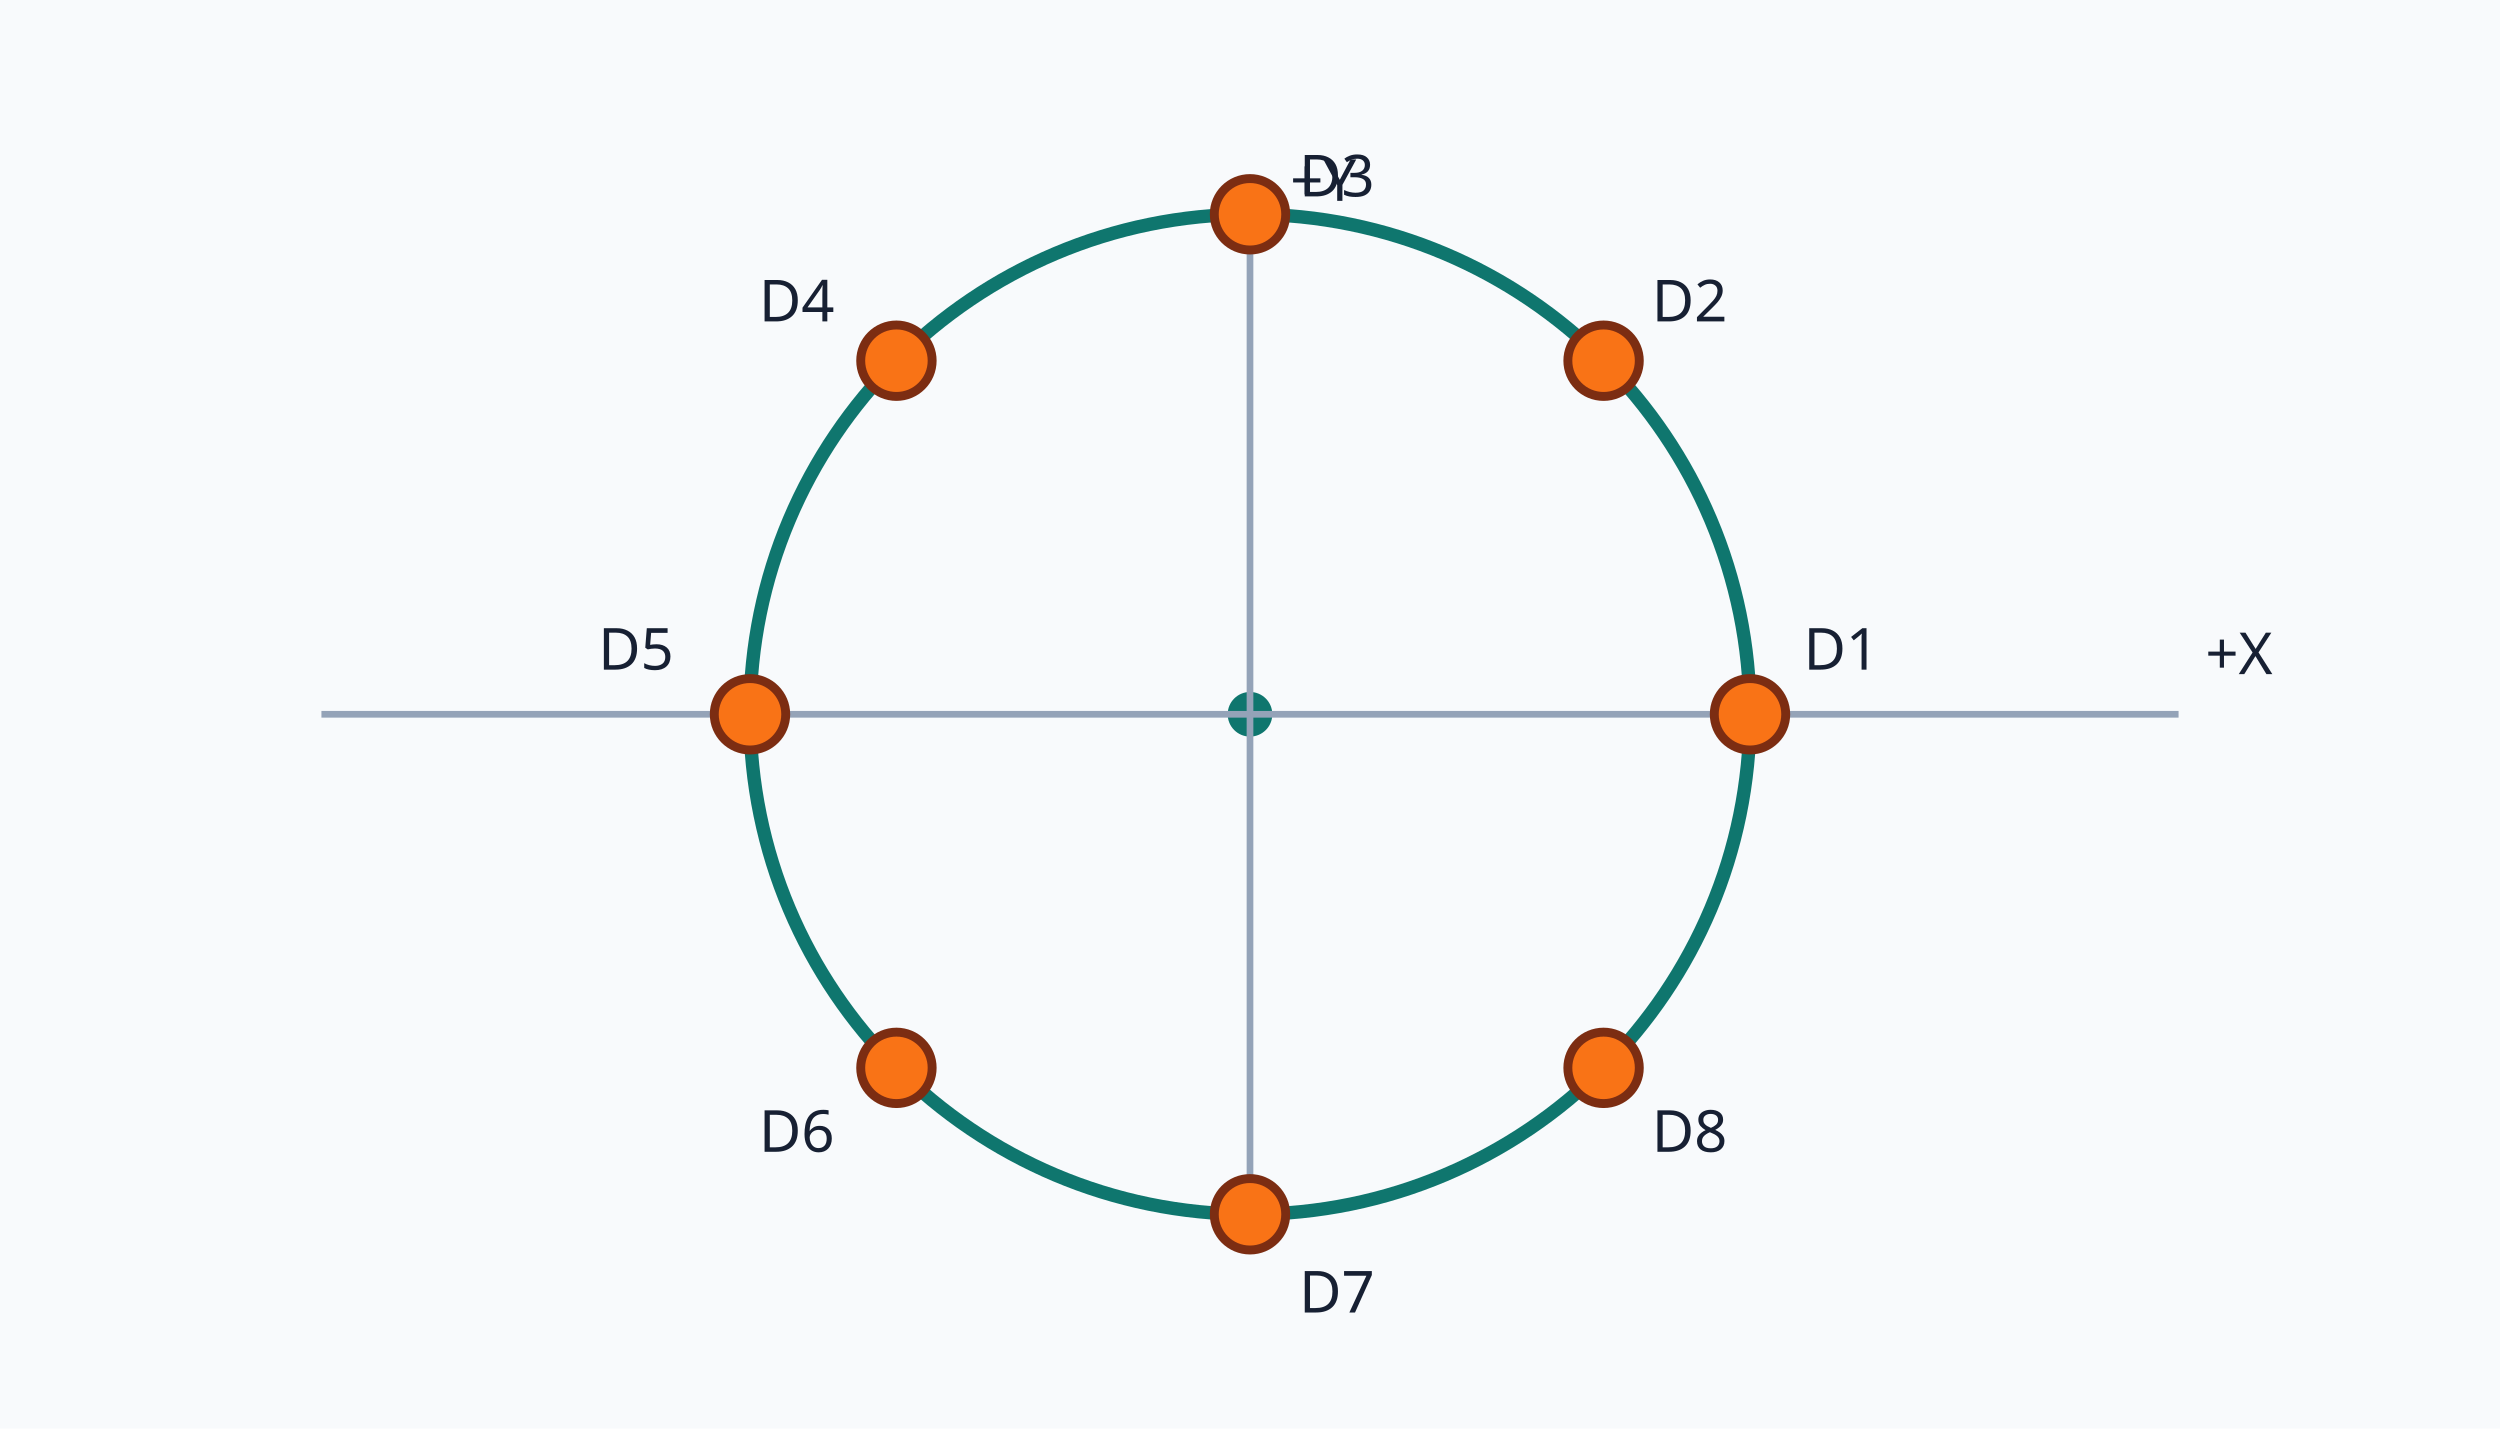
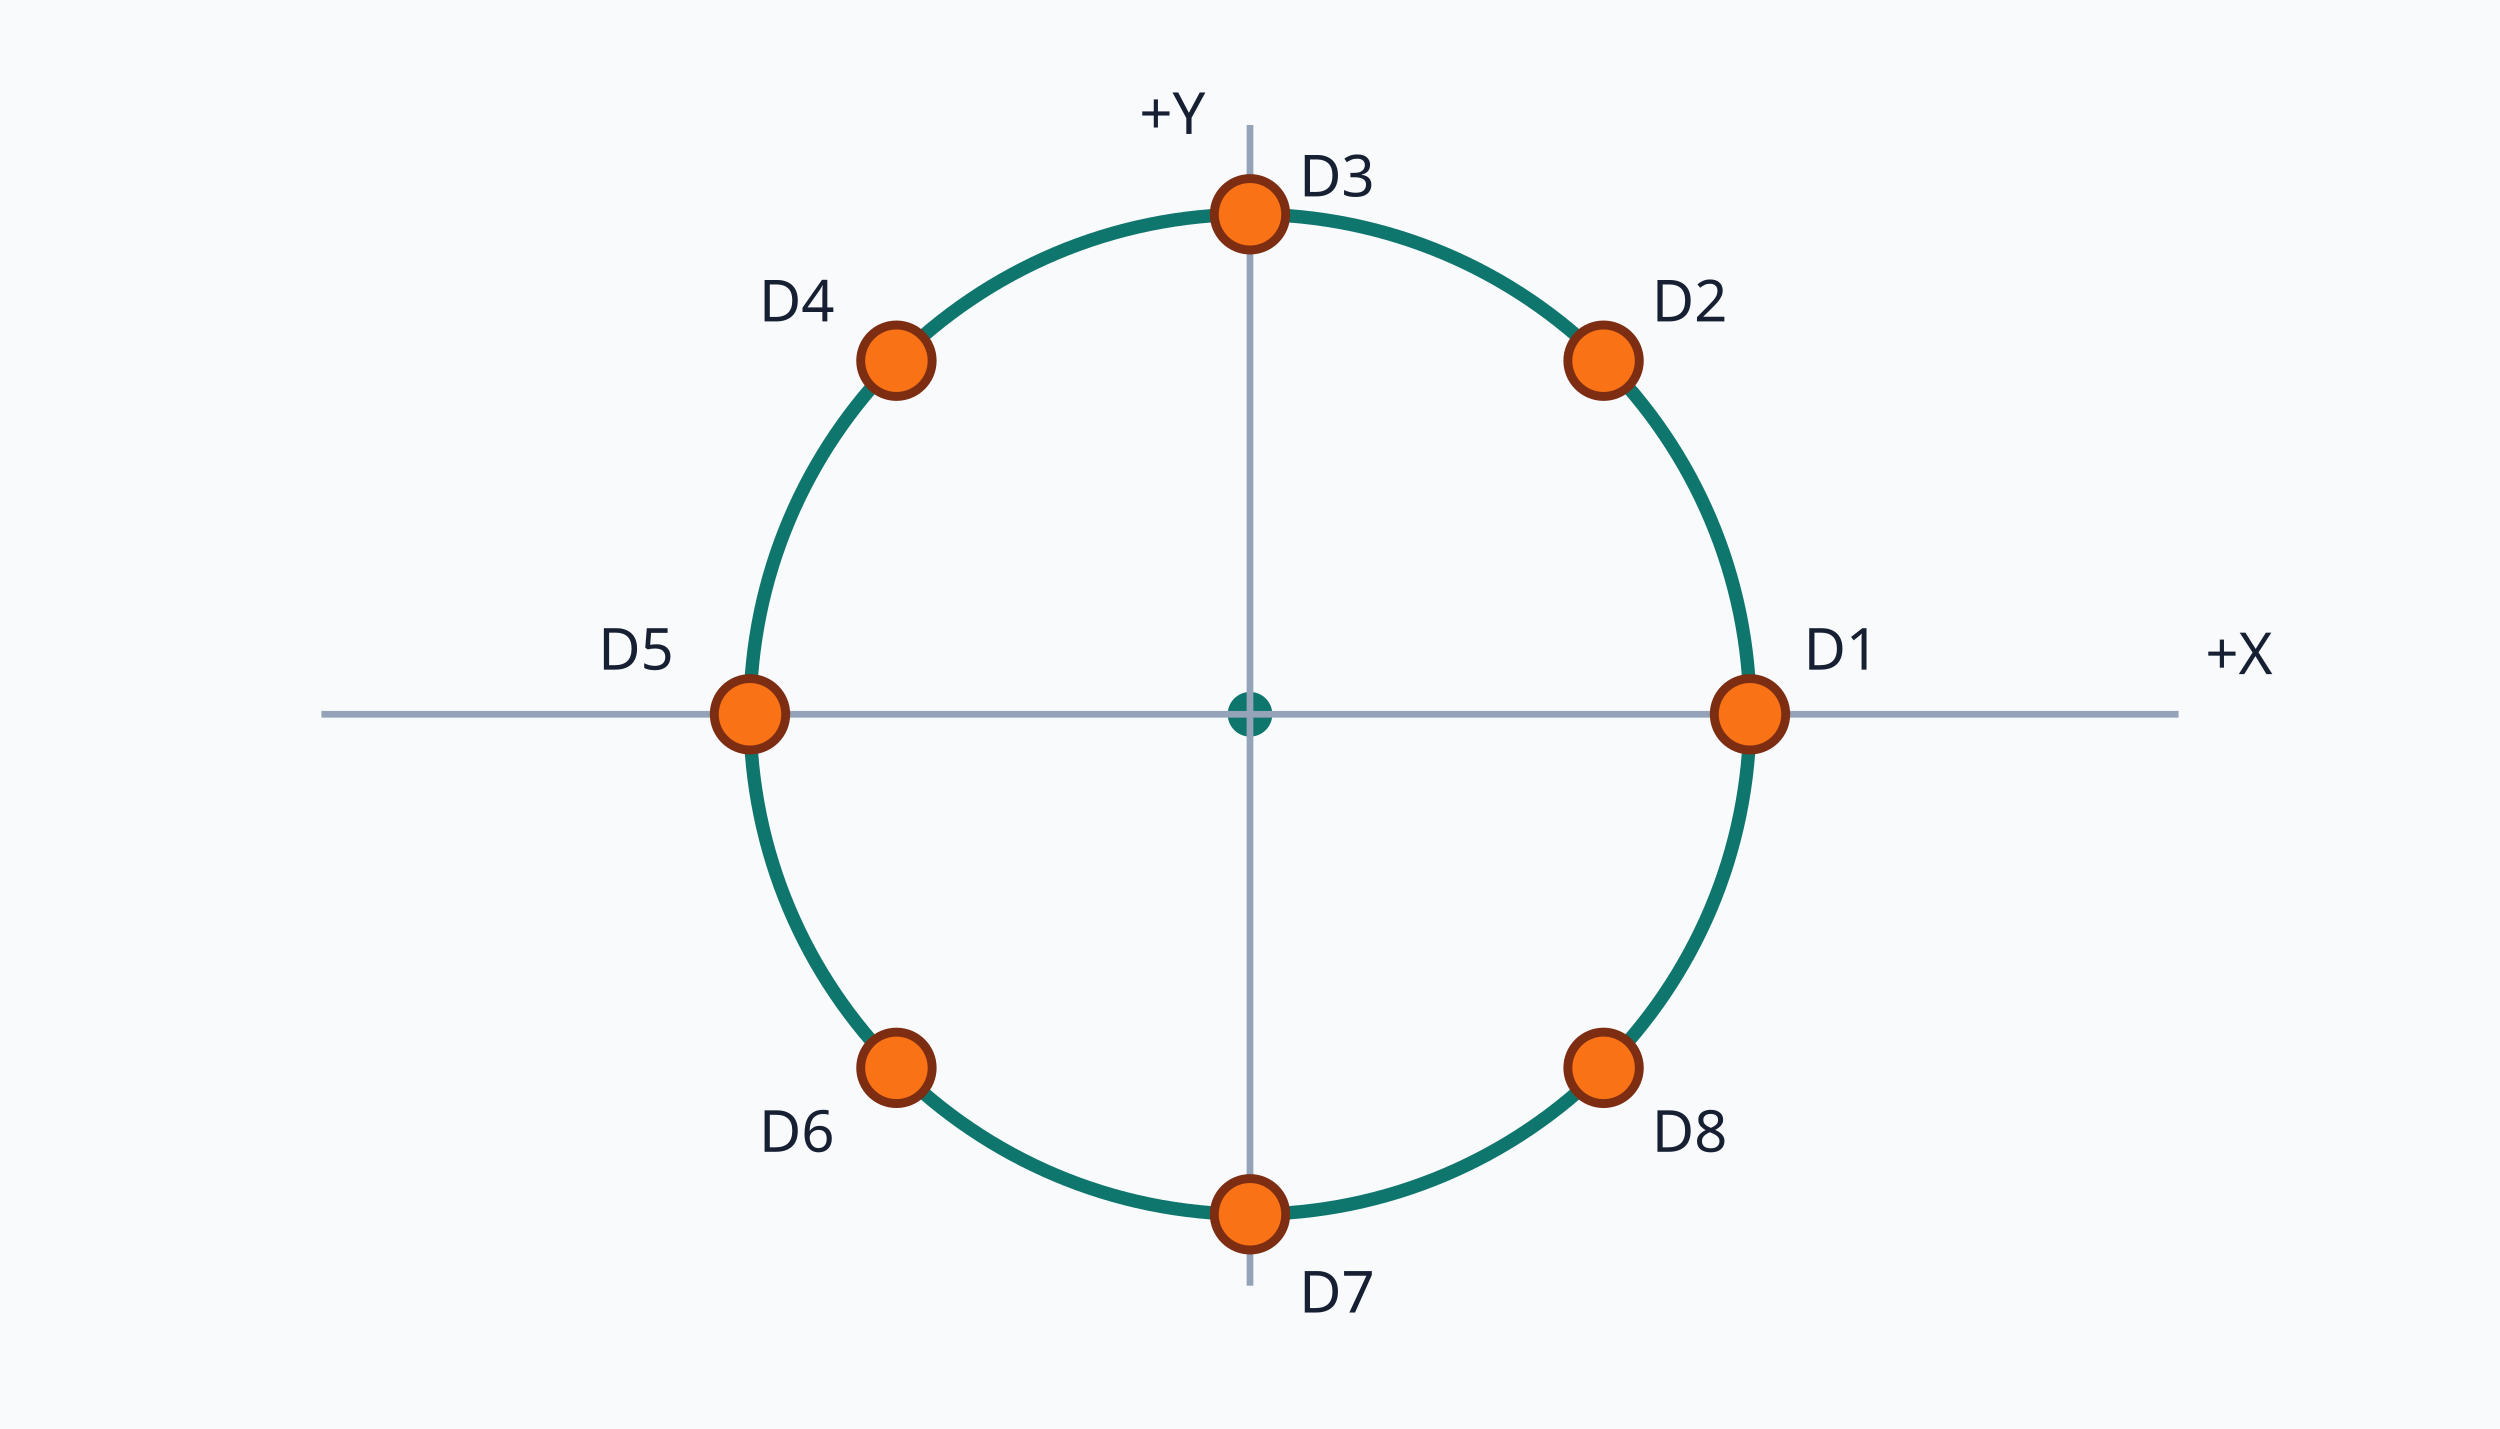
<svg xmlns="http://www.w3.org/2000/svg" viewBox="0 0 560 320" role="img" aria-label="Example radial PCB placement preview">
  <rect width="560" height="320" fill="#f8fafc" />
  <circle cx="280" cy="160" r="112" fill="none" stroke="#0f766e" stroke-width="3" />
  <circle cx="280" cy="160" r="5" fill="#0f766e" />
  <line x1="72" y1="160" x2="488" y2="160" stroke="#94a3b8" stroke-width="1.5" />
-   <line x1="280" y1="280" x2="280" y2="40" stroke="#94a3b8" stroke-width="1.5" />
+   <line x1="280" y1="288" x2="280" y2="28" stroke="#94a3b8" stroke-width="1.5" />
  <g fill="#f97316" stroke="#7c2d12" stroke-width="2">
    <circle cx="392" cy="160" r="8" />
    <circle cx="359.2" cy="80.8" r="8" />
    <circle cx="280" cy="48" r="8" />
    <circle cx="200.8" cy="80.8" r="8" />
    <circle cx="168" cy="160" r="8" />
    <circle cx="200.8" cy="239.2" r="8" />
    <circle cx="280" cy="272" r="8" />
    <circle cx="359.2" cy="239.2" r="8" />
  </g>
  <g font-family="system-ui, sans-serif" font-size="13" fill="#172033">
    <text x="404" y="150">D1</text>
    <text x="370" y="72">D2</text>
    <text x="291" y="44">D3</text>
    <text x="170" y="72">D4</text>
    <text x="134" y="150">D5</text>
    <text x="170" y="258">D6</text>
    <text x="291" y="294">D7</text>
    <text x="370" y="258">D8</text>
    <text x="494" y="151">+X</text>
-     <text x="289" y="45">+Y</text>
+     <text x="270" y="30" text-anchor="end">+Y</text>
  </g>
</svg>
